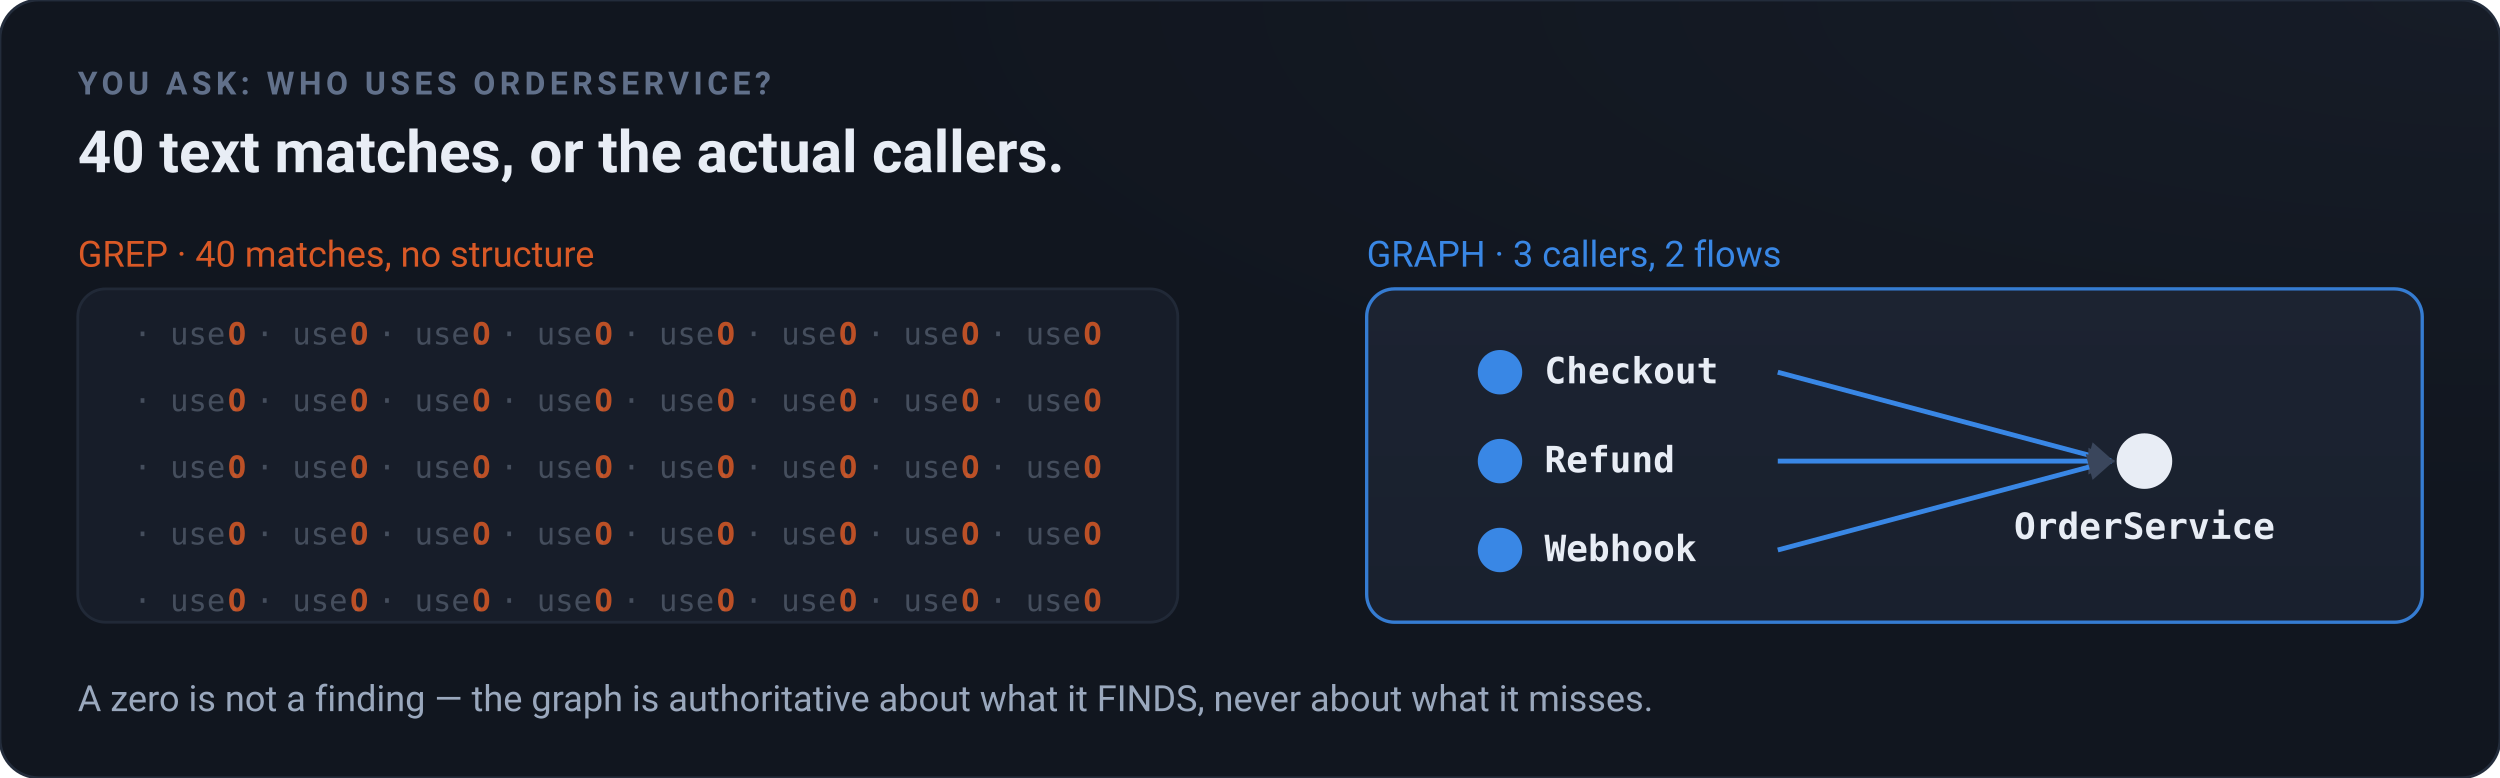
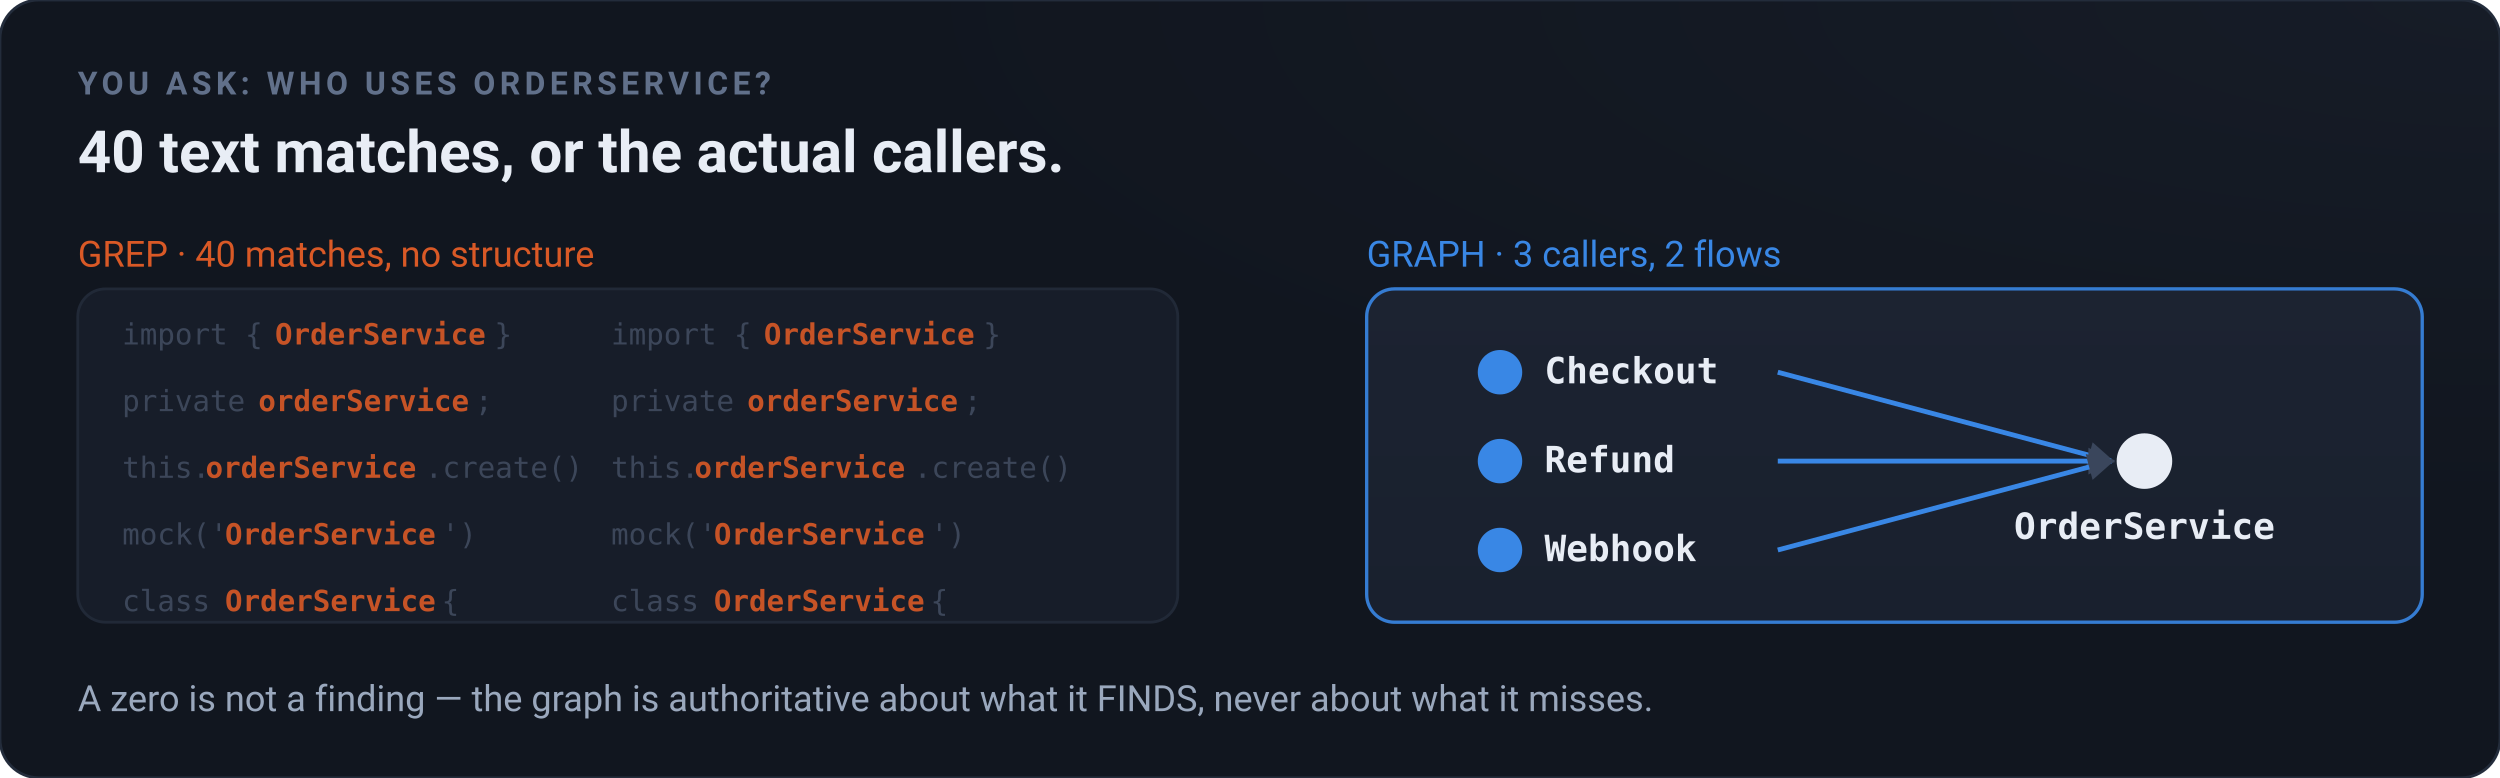
<svg xmlns="http://www.w3.org/2000/svg" viewBox="0 0 900 280" width="900" height="280" role="img" aria-label="A grep returns 40 unstructured text matches; the graph returns the actual callers and flows — and a zero result is treated as unknown, not as absence.">
  <defs>
    <marker id="ar" viewBox="0 0 10 10" refX="8.5" refY="5" markerWidth="5.5" markerHeight="5.5" orient="auto-start-reverse">
      <path d="M0 0 L10 5 L0 10 z" fill="#3a465c" />
    </marker>
    <radialGradient id="surfaceGrad" cx="100%" cy="0%" r="120%">
      <stop offset="0%" stop-color="#161c27" />
      <stop offset="55%" stop-color="#11161f" />
    </radialGradient>
    <linearGradient id="panelGrad" x1="0" y1="0" x2="0" y2="1">
      <stop offset="0%" stop-color="#1d2533" />
      <stop offset="100%" stop-color="#1a2130" />
    </linearGradient>
  </defs>
  <rect width="900" height="280" rx="14" fill="url(#surfaceGrad)" stroke="#232c3b" />
  <text x="28" y="34" font-family="ui-sans-serif,-apple-system,BlinkMacSystemFont,'Segoe UI',Roboto,'Helvetica Neue',sans-serif" font-size="11.5" font-weight="600" letter-spacing="1.6" fill="#61708a">YOU ASK: WHO USES ORDERSERVICE?</text>
  <text x="28" y="62" font-family="ui-sans-serif,-apple-system,BlinkMacSystemFont,'Segoe UI',Roboto,'Helvetica Neue',sans-serif" font-size="21" font-weight="700" fill="#e8edf5">40 text matches, or the actual callers.</text>
  <text x="28" y="96" text-anchor="start" font-family="ui-sans-serif,-apple-system,BlinkMacSystemFont,'Segoe UI',Roboto,'Helvetica Neue',sans-serif" font-size="13" fill="#d95926">GREP · 40 matches, no structure</text>
  <rect x="28" y="104" width="396" height="120" rx="10" fill="#1a2130" stroke="#2c3648" opacity="0.6" />
-   <text x="48" y="124" font-family="ui-monospace,SFMono-Regular,Menlo,Consolas,monospace" font-size="11" fill="#9aa8bd" opacity="0.35">· use.</text>
-   <text x="82" y="124" font-family="ui-monospace,SFMono-Regular,Menlo,Consolas,monospace" font-size="11" font-weight="700" fill="#d95926" opacity="0.85">O</text>
-   <text x="92" y="124" font-family="ui-monospace,SFMono-Regular,Menlo,Consolas,monospace" font-size="11" fill="#9aa8bd" opacity="0.35">· use.</text>
-   <text x="126" y="124" font-family="ui-monospace,SFMono-Regular,Menlo,Consolas,monospace" font-size="11" font-weight="700" fill="#d95926" opacity="0.85">O</text>
-   <text x="136" y="124" font-family="ui-monospace,SFMono-Regular,Menlo,Consolas,monospace" font-size="11" fill="#9aa8bd" opacity="0.35">· use.</text>
-   <text x="170" y="124" font-family="ui-monospace,SFMono-Regular,Menlo,Consolas,monospace" font-size="11" font-weight="700" fill="#d95926" opacity="0.85">O</text>
-   <text x="180" y="124" font-family="ui-monospace,SFMono-Regular,Menlo,Consolas,monospace" font-size="11" fill="#9aa8bd" opacity="0.35">· use.</text>
-   <text x="214" y="124" font-family="ui-monospace,SFMono-Regular,Menlo,Consolas,monospace" font-size="11" font-weight="700" fill="#d95926" opacity="0.85">O</text>
-   <text x="224" y="124" font-family="ui-monospace,SFMono-Regular,Menlo,Consolas,monospace" font-size="11" fill="#9aa8bd" opacity="0.35">· use.</text>
-   <text x="258" y="124" font-family="ui-monospace,SFMono-Regular,Menlo,Consolas,monospace" font-size="11" font-weight="700" fill="#d95926" opacity="0.85">O</text>
-   <text x="268" y="124" font-family="ui-monospace,SFMono-Regular,Menlo,Consolas,monospace" font-size="11" fill="#9aa8bd" opacity="0.35">· use.</text>
-   <text x="302" y="124" font-family="ui-monospace,SFMono-Regular,Menlo,Consolas,monospace" font-size="11" font-weight="700" fill="#d95926" opacity="0.85">O</text>
-   <text x="312" y="124" font-family="ui-monospace,SFMono-Regular,Menlo,Consolas,monospace" font-size="11" fill="#9aa8bd" opacity="0.35">· use.</text>
-   <text x="346" y="124" font-family="ui-monospace,SFMono-Regular,Menlo,Consolas,monospace" font-size="11" font-weight="700" fill="#d95926" opacity="0.85">O</text>
-   <text x="356" y="124" font-family="ui-monospace,SFMono-Regular,Menlo,Consolas,monospace" font-size="11" fill="#9aa8bd" opacity="0.35">· use.</text>
-   <text x="390" y="124" font-family="ui-monospace,SFMono-Regular,Menlo,Consolas,monospace" font-size="11" font-weight="700" fill="#d95926" opacity="0.85">O</text>
-   <text x="48" y="148" font-family="ui-monospace,SFMono-Regular,Menlo,Consolas,monospace" font-size="11" fill="#9aa8bd" opacity="0.35">· use.</text>
-   <text x="82" y="148" font-family="ui-monospace,SFMono-Regular,Menlo,Consolas,monospace" font-size="11" font-weight="700" fill="#d95926" opacity="0.85">O</text>
-   <text x="92" y="148" font-family="ui-monospace,SFMono-Regular,Menlo,Consolas,monospace" font-size="11" fill="#9aa8bd" opacity="0.35">· use.</text>
-   <text x="126" y="148" font-family="ui-monospace,SFMono-Regular,Menlo,Consolas,monospace" font-size="11" font-weight="700" fill="#d95926" opacity="0.85">O</text>
-   <text x="136" y="148" font-family="ui-monospace,SFMono-Regular,Menlo,Consolas,monospace" font-size="11" fill="#9aa8bd" opacity="0.35">· use.</text>
-   <text x="170" y="148" font-family="ui-monospace,SFMono-Regular,Menlo,Consolas,monospace" font-size="11" font-weight="700" fill="#d95926" opacity="0.85">O</text>
-   <text x="180" y="148" font-family="ui-monospace,SFMono-Regular,Menlo,Consolas,monospace" font-size="11" fill="#9aa8bd" opacity="0.35">· use.</text>
-   <text x="214" y="148" font-family="ui-monospace,SFMono-Regular,Menlo,Consolas,monospace" font-size="11" font-weight="700" fill="#d95926" opacity="0.85">O</text>
-   <text x="224" y="148" font-family="ui-monospace,SFMono-Regular,Menlo,Consolas,monospace" font-size="11" fill="#9aa8bd" opacity="0.35">· use.</text>
-   <text x="258" y="148" font-family="ui-monospace,SFMono-Regular,Menlo,Consolas,monospace" font-size="11" font-weight="700" fill="#d95926" opacity="0.85">O</text>
-   <text x="268" y="148" font-family="ui-monospace,SFMono-Regular,Menlo,Consolas,monospace" font-size="11" fill="#9aa8bd" opacity="0.35">· use.</text>
-   <text x="302" y="148" font-family="ui-monospace,SFMono-Regular,Menlo,Consolas,monospace" font-size="11" font-weight="700" fill="#d95926" opacity="0.85">O</text>
-   <text x="312" y="148" font-family="ui-monospace,SFMono-Regular,Menlo,Consolas,monospace" font-size="11" fill="#9aa8bd" opacity="0.35">· use.</text>
-   <text x="346" y="148" font-family="ui-monospace,SFMono-Regular,Menlo,Consolas,monospace" font-size="11" font-weight="700" fill="#d95926" opacity="0.85">O</text>
-   <text x="356" y="148" font-family="ui-monospace,SFMono-Regular,Menlo,Consolas,monospace" font-size="11" fill="#9aa8bd" opacity="0.35">· use.</text>
-   <text x="390" y="148" font-family="ui-monospace,SFMono-Regular,Menlo,Consolas,monospace" font-size="11" font-weight="700" fill="#d95926" opacity="0.85">O</text>
-   <text x="48" y="172" font-family="ui-monospace,SFMono-Regular,Menlo,Consolas,monospace" font-size="11" fill="#9aa8bd" opacity="0.35">· use.</text>
-   <text x="82" y="172" font-family="ui-monospace,SFMono-Regular,Menlo,Consolas,monospace" font-size="11" font-weight="700" fill="#d95926" opacity="0.85">O</text>
-   <text x="92" y="172" font-family="ui-monospace,SFMono-Regular,Menlo,Consolas,monospace" font-size="11" fill="#9aa8bd" opacity="0.35">· use.</text>
-   <text x="126" y="172" font-family="ui-monospace,SFMono-Regular,Menlo,Consolas,monospace" font-size="11" font-weight="700" fill="#d95926" opacity="0.85">O</text>
-   <text x="136" y="172" font-family="ui-monospace,SFMono-Regular,Menlo,Consolas,monospace" font-size="11" fill="#9aa8bd" opacity="0.35">· use.</text>
-   <text x="170" y="172" font-family="ui-monospace,SFMono-Regular,Menlo,Consolas,monospace" font-size="11" font-weight="700" fill="#d95926" opacity="0.85">O</text>
-   <text x="180" y="172" font-family="ui-monospace,SFMono-Regular,Menlo,Consolas,monospace" font-size="11" fill="#9aa8bd" opacity="0.35">· use.</text>
-   <text x="214" y="172" font-family="ui-monospace,SFMono-Regular,Menlo,Consolas,monospace" font-size="11" font-weight="700" fill="#d95926" opacity="0.85">O</text>
-   <text x="224" y="172" font-family="ui-monospace,SFMono-Regular,Menlo,Consolas,monospace" font-size="11" fill="#9aa8bd" opacity="0.35">· use.</text>
-   <text x="258" y="172" font-family="ui-monospace,SFMono-Regular,Menlo,Consolas,monospace" font-size="11" font-weight="700" fill="#d95926" opacity="0.85">O</text>
-   <text x="268" y="172" font-family="ui-monospace,SFMono-Regular,Menlo,Consolas,monospace" font-size="11" fill="#9aa8bd" opacity="0.35">· use.</text>
-   <text x="302" y="172" font-family="ui-monospace,SFMono-Regular,Menlo,Consolas,monospace" font-size="11" font-weight="700" fill="#d95926" opacity="0.85">O</text>
-   <text x="312" y="172" font-family="ui-monospace,SFMono-Regular,Menlo,Consolas,monospace" font-size="11" fill="#9aa8bd" opacity="0.35">· use.</text>
-   <text x="346" y="172" font-family="ui-monospace,SFMono-Regular,Menlo,Consolas,monospace" font-size="11" font-weight="700" fill="#d95926" opacity="0.85">O</text>
-   <text x="356" y="172" font-family="ui-monospace,SFMono-Regular,Menlo,Consolas,monospace" font-size="11" fill="#9aa8bd" opacity="0.35">· use.</text>
-   <text x="390" y="172" font-family="ui-monospace,SFMono-Regular,Menlo,Consolas,monospace" font-size="11" font-weight="700" fill="#d95926" opacity="0.85">O</text>
-   <text x="48" y="196" font-family="ui-monospace,SFMono-Regular,Menlo,Consolas,monospace" font-size="11" fill="#9aa8bd" opacity="0.35">· use.</text>
-   <text x="82" y="196" font-family="ui-monospace,SFMono-Regular,Menlo,Consolas,monospace" font-size="11" font-weight="700" fill="#d95926" opacity="0.85">O</text>
-   <text x="92" y="196" font-family="ui-monospace,SFMono-Regular,Menlo,Consolas,monospace" font-size="11" fill="#9aa8bd" opacity="0.35">· use.</text>
-   <text x="126" y="196" font-family="ui-monospace,SFMono-Regular,Menlo,Consolas,monospace" font-size="11" font-weight="700" fill="#d95926" opacity="0.85">O</text>
-   <text x="136" y="196" font-family="ui-monospace,SFMono-Regular,Menlo,Consolas,monospace" font-size="11" fill="#9aa8bd" opacity="0.35">· use.</text>
-   <text x="170" y="196" font-family="ui-monospace,SFMono-Regular,Menlo,Consolas,monospace" font-size="11" font-weight="700" fill="#d95926" opacity="0.85">O</text>
-   <text x="180" y="196" font-family="ui-monospace,SFMono-Regular,Menlo,Consolas,monospace" font-size="11" fill="#9aa8bd" opacity="0.35">· use.</text>
-   <text x="214" y="196" font-family="ui-monospace,SFMono-Regular,Menlo,Consolas,monospace" font-size="11" font-weight="700" fill="#d95926" opacity="0.85">O</text>
-   <text x="224" y="196" font-family="ui-monospace,SFMono-Regular,Menlo,Consolas,monospace" font-size="11" fill="#9aa8bd" opacity="0.35">· use.</text>
-   <text x="258" y="196" font-family="ui-monospace,SFMono-Regular,Menlo,Consolas,monospace" font-size="11" font-weight="700" fill="#d95926" opacity="0.85">O</text>
-   <text x="268" y="196" font-family="ui-monospace,SFMono-Regular,Menlo,Consolas,monospace" font-size="11" fill="#9aa8bd" opacity="0.35">· use.</text>
-   <text x="302" y="196" font-family="ui-monospace,SFMono-Regular,Menlo,Consolas,monospace" font-size="11" font-weight="700" fill="#d95926" opacity="0.85">O</text>
-   <text x="312" y="196" font-family="ui-monospace,SFMono-Regular,Menlo,Consolas,monospace" font-size="11" fill="#9aa8bd" opacity="0.35">· use.</text>
-   <text x="346" y="196" font-family="ui-monospace,SFMono-Regular,Menlo,Consolas,monospace" font-size="11" font-weight="700" fill="#d95926" opacity="0.85">O</text>
-   <text x="356" y="196" font-family="ui-monospace,SFMono-Regular,Menlo,Consolas,monospace" font-size="11" fill="#9aa8bd" opacity="0.35">· use.</text>
-   <text x="390" y="196" font-family="ui-monospace,SFMono-Regular,Menlo,Consolas,monospace" font-size="11" font-weight="700" fill="#d95926" opacity="0.85">O</text>
-   <text x="48" y="220" font-family="ui-monospace,SFMono-Regular,Menlo,Consolas,monospace" font-size="11" fill="#9aa8bd" opacity="0.35">· use.</text>
-   <text x="82" y="220" font-family="ui-monospace,SFMono-Regular,Menlo,Consolas,monospace" font-size="11" font-weight="700" fill="#d95926" opacity="0.85">O</text>
-   <text x="92" y="220" font-family="ui-monospace,SFMono-Regular,Menlo,Consolas,monospace" font-size="11" fill="#9aa8bd" opacity="0.35">· use.</text>
-   <text x="126" y="220" font-family="ui-monospace,SFMono-Regular,Menlo,Consolas,monospace" font-size="11" font-weight="700" fill="#d95926" opacity="0.85">O</text>
-   <text x="136" y="220" font-family="ui-monospace,SFMono-Regular,Menlo,Consolas,monospace" font-size="11" fill="#9aa8bd" opacity="0.35">· use.</text>
-   <text x="170" y="220" font-family="ui-monospace,SFMono-Regular,Menlo,Consolas,monospace" font-size="11" font-weight="700" fill="#d95926" opacity="0.85">O</text>
-   <text x="180" y="220" font-family="ui-monospace,SFMono-Regular,Menlo,Consolas,monospace" font-size="11" fill="#9aa8bd" opacity="0.35">· use.</text>
-   <text x="214" y="220" font-family="ui-monospace,SFMono-Regular,Menlo,Consolas,monospace" font-size="11" font-weight="700" fill="#d95926" opacity="0.85">O</text>
-   <text x="224" y="220" font-family="ui-monospace,SFMono-Regular,Menlo,Consolas,monospace" font-size="11" fill="#9aa8bd" opacity="0.35">· use.</text>
-   <text x="258" y="220" font-family="ui-monospace,SFMono-Regular,Menlo,Consolas,monospace" font-size="11" font-weight="700" fill="#d95926" opacity="0.85">O</text>
-   <text x="268" y="220" font-family="ui-monospace,SFMono-Regular,Menlo,Consolas,monospace" font-size="11" fill="#9aa8bd" opacity="0.35">· use.</text>
-   <text x="302" y="220" font-family="ui-monospace,SFMono-Regular,Menlo,Consolas,monospace" font-size="11" font-weight="700" fill="#d95926" opacity="0.85">O</text>
-   <text x="312" y="220" font-family="ui-monospace,SFMono-Regular,Menlo,Consolas,monospace" font-size="11" fill="#9aa8bd" opacity="0.35">· use.</text>
-   <text x="346" y="220" font-family="ui-monospace,SFMono-Regular,Menlo,Consolas,monospace" font-size="11" font-weight="700" fill="#d95926" opacity="0.85">O</text>
-   <text x="356" y="220" font-family="ui-monospace,SFMono-Regular,Menlo,Consolas,monospace" font-size="11" fill="#9aa8bd" opacity="0.35">· use.</text>
-   <text x="390" y="220" font-family="ui-monospace,SFMono-Regular,Menlo,Consolas,monospace" font-size="11" font-weight="700" fill="#d95926" opacity="0.85">O</text>
+   <text x="44" y="124" font-family="ui-monospace,SFMono-Regular,Menlo,Consolas,monospace" font-size="10.5" fill="#61708a" opacity="0.5">import { </text>
+   <text x="99" y="124" font-family="ui-monospace,SFMono-Regular,Menlo,Consolas,monospace" font-size="10.5" font-weight="700" fill="#d95926" opacity="0.9">OrderService</text>
+   <text x="178" y="124" font-family="ui-monospace,SFMono-Regular,Menlo,Consolas,monospace" font-size="10.5" fill="#61708a" opacity="0.5"> }</text>
+   <text x="220" y="124" font-family="ui-monospace,SFMono-Regular,Menlo,Consolas,monospace" font-size="10.5" fill="#61708a" opacity="0.5">import { </text>
+   <text x="275" y="124" font-family="ui-monospace,SFMono-Regular,Menlo,Consolas,monospace" font-size="10.5" font-weight="700" fill="#d95926" opacity="0.9">OrderService</text>
+   <text x="354" y="124" font-family="ui-monospace,SFMono-Regular,Menlo,Consolas,monospace" font-size="10.5" fill="#61708a" opacity="0.5"> }</text>
+   <text x="44" y="148" font-family="ui-monospace,SFMono-Regular,Menlo,Consolas,monospace" font-size="10.5" fill="#61708a" opacity="0.5">private </text>
+   <text x="93" y="148" font-family="ui-monospace,SFMono-Regular,Menlo,Consolas,monospace" font-size="10.5" font-weight="700" fill="#d95926" opacity="0.9">orderService</text>
+   <text x="171" y="148" font-family="ui-monospace,SFMono-Regular,Menlo,Consolas,monospace" font-size="10.5" fill="#61708a" opacity="0.5">;</text>
+   <text x="220" y="148" font-family="ui-monospace,SFMono-Regular,Menlo,Consolas,monospace" font-size="10.5" fill="#61708a" opacity="0.5">private </text>
+   <text x="269" y="148" font-family="ui-monospace,SFMono-Regular,Menlo,Consolas,monospace" font-size="10.5" font-weight="700" fill="#d95926" opacity="0.9">orderService</text>
+   <text x="347" y="148" font-family="ui-monospace,SFMono-Regular,Menlo,Consolas,monospace" font-size="10.5" fill="#61708a" opacity="0.5">;</text>
+   <text x="44" y="172" font-family="ui-monospace,SFMono-Regular,Menlo,Consolas,monospace" font-size="10.5" fill="#61708a" opacity="0.5">this.</text>
+   <text x="74" y="172" font-family="ui-monospace,SFMono-Regular,Menlo,Consolas,monospace" font-size="10.5" font-weight="700" fill="#d95926" opacity="0.9">orderService</text>
+   <text x="153" y="172" font-family="ui-monospace,SFMono-Regular,Menlo,Consolas,monospace" font-size="10.5" fill="#61708a" opacity="0.5">.create()</text>
+   <text x="220" y="172" font-family="ui-monospace,SFMono-Regular,Menlo,Consolas,monospace" font-size="10.5" fill="#61708a" opacity="0.5">this.</text>
+   <text x="250" y="172" font-family="ui-monospace,SFMono-Regular,Menlo,Consolas,monospace" font-size="10.5" font-weight="700" fill="#d95926" opacity="0.9">orderService</text>
+   <text x="329" y="172" font-family="ui-monospace,SFMono-Regular,Menlo,Consolas,monospace" font-size="10.5" fill="#61708a" opacity="0.5">.create()</text>
+   <text x="44" y="196" font-family="ui-monospace,SFMono-Regular,Menlo,Consolas,monospace" font-size="10.5" fill="#61708a" opacity="0.5">mock('</text>
+   <text x="81" y="196" font-family="ui-monospace,SFMono-Regular,Menlo,Consolas,monospace" font-size="10.5" font-weight="700" fill="#d95926" opacity="0.9">OrderService</text>
+   <text x="159" y="196" font-family="ui-monospace,SFMono-Regular,Menlo,Consolas,monospace" font-size="10.5" fill="#61708a" opacity="0.5">')</text>
+   <text x="220" y="196" font-family="ui-monospace,SFMono-Regular,Menlo,Consolas,monospace" font-size="10.5" fill="#61708a" opacity="0.5">mock('</text>
+   <text x="257" y="196" font-family="ui-monospace,SFMono-Regular,Menlo,Consolas,monospace" font-size="10.5" font-weight="700" fill="#d95926" opacity="0.9">OrderService</text>
+   <text x="335" y="196" font-family="ui-monospace,SFMono-Regular,Menlo,Consolas,monospace" font-size="10.5" fill="#61708a" opacity="0.5">')</text>
+   <text x="44" y="220" font-family="ui-monospace,SFMono-Regular,Menlo,Consolas,monospace" font-size="10.5" fill="#61708a" opacity="0.5">class </text>
+   <text x="81" y="220" font-family="ui-monospace,SFMono-Regular,Menlo,Consolas,monospace" font-size="10.5" font-weight="700" fill="#d95926" opacity="0.9">OrderService</text>
+   <text x="159" y="220" font-family="ui-monospace,SFMono-Regular,Menlo,Consolas,monospace" font-size="10.5" fill="#61708a" opacity="0.5"> {</text>
+   <text x="220" y="220" font-family="ui-monospace,SFMono-Regular,Menlo,Consolas,monospace" font-size="10.5" fill="#61708a" opacity="0.5">class </text>
+   <text x="257" y="220" font-family="ui-monospace,SFMono-Regular,Menlo,Consolas,monospace" font-size="10.5" font-weight="700" fill="#d95926" opacity="0.9">OrderService</text>
+   <text x="335" y="220" font-family="ui-monospace,SFMono-Regular,Menlo,Consolas,monospace" font-size="10.5" fill="#61708a" opacity="0.5"> {</text>
  <text x="492" y="96" text-anchor="start" font-family="ui-sans-serif,-apple-system,BlinkMacSystemFont,'Segoe UI',Roboto,'Helvetica Neue',sans-serif" font-size="13" fill="#3987e5">GRAPH · 3 callers, 2 flows</text>
  <rect x="492" y="104" width="380" height="120" rx="10" fill="url(#panelGrad)" stroke="#3987e5" stroke-width="1.2" opacity="0.9" />
  <circle cx="540" cy="134" r="8" fill="#3987e5" opacity="1" />
  <text x="556" y="138" font-family="ui-monospace,SFMono-Regular,Menlo,Consolas,monospace" font-size="13" font-weight="600" fill="#e8edf5">Checkout</text>
  <circle cx="540" cy="166" r="8" fill="#3987e5" opacity="1" />
  <text x="556" y="170" font-family="ui-monospace,SFMono-Regular,Menlo,Consolas,monospace" font-size="13" font-weight="600" fill="#e8edf5">Refund</text>
  <circle cx="540" cy="198" r="8" fill="#3987e5" opacity="1" />
  <text x="556" y="202" font-family="ui-monospace,SFMono-Regular,Menlo,Consolas,monospace" font-size="13" font-weight="600" fill="#e8edf5">Webhook</text>
  <line x1="640" y1="134" x2="760" y2="166" stroke="#3987e5" stroke-width="1.75" marker-end="url(#ar)" />
  <line x1="640" y1="166" x2="760" y2="166" stroke="#3987e5" stroke-width="1.75" marker-end="url(#ar)" />
  <line x1="640" y1="198" x2="760" y2="166" stroke="#3987e5" stroke-width="1.75" marker-end="url(#ar)" />
  <circle cx="772" cy="166" r="10" fill="#e8edf5" opacity="1" />
  <text x="772" y="194" text-anchor="middle" font-family="ui-monospace,SFMono-Regular,Menlo,Consolas,monospace" font-size="13" font-weight="700" fill="#e8edf5">OrderService</text>
  <text x="28" y="256" text-anchor="start" font-family="ui-sans-serif,-apple-system,BlinkMacSystemFont,'Segoe UI',Roboto,'Helvetica Neue',sans-serif" font-size="13" fill="#9aa8bd">A zero is not a finding — the graph is authoritative about what it FINDS, never about what it misses.</text>
</svg>
